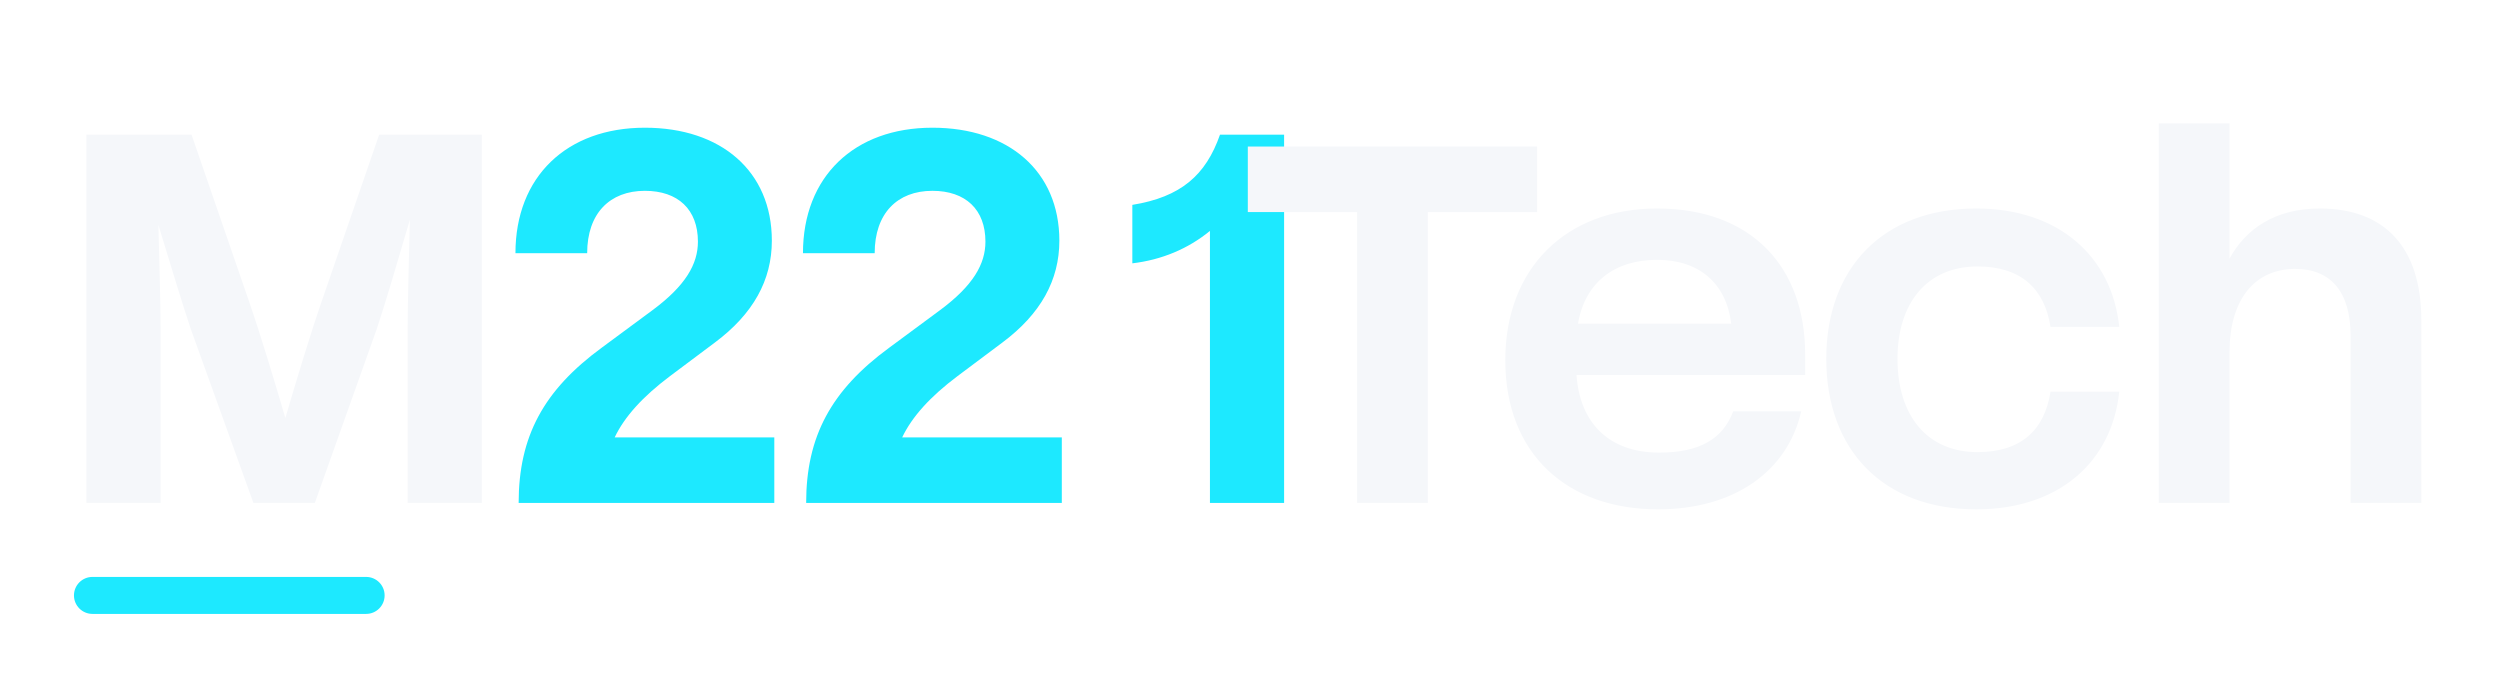
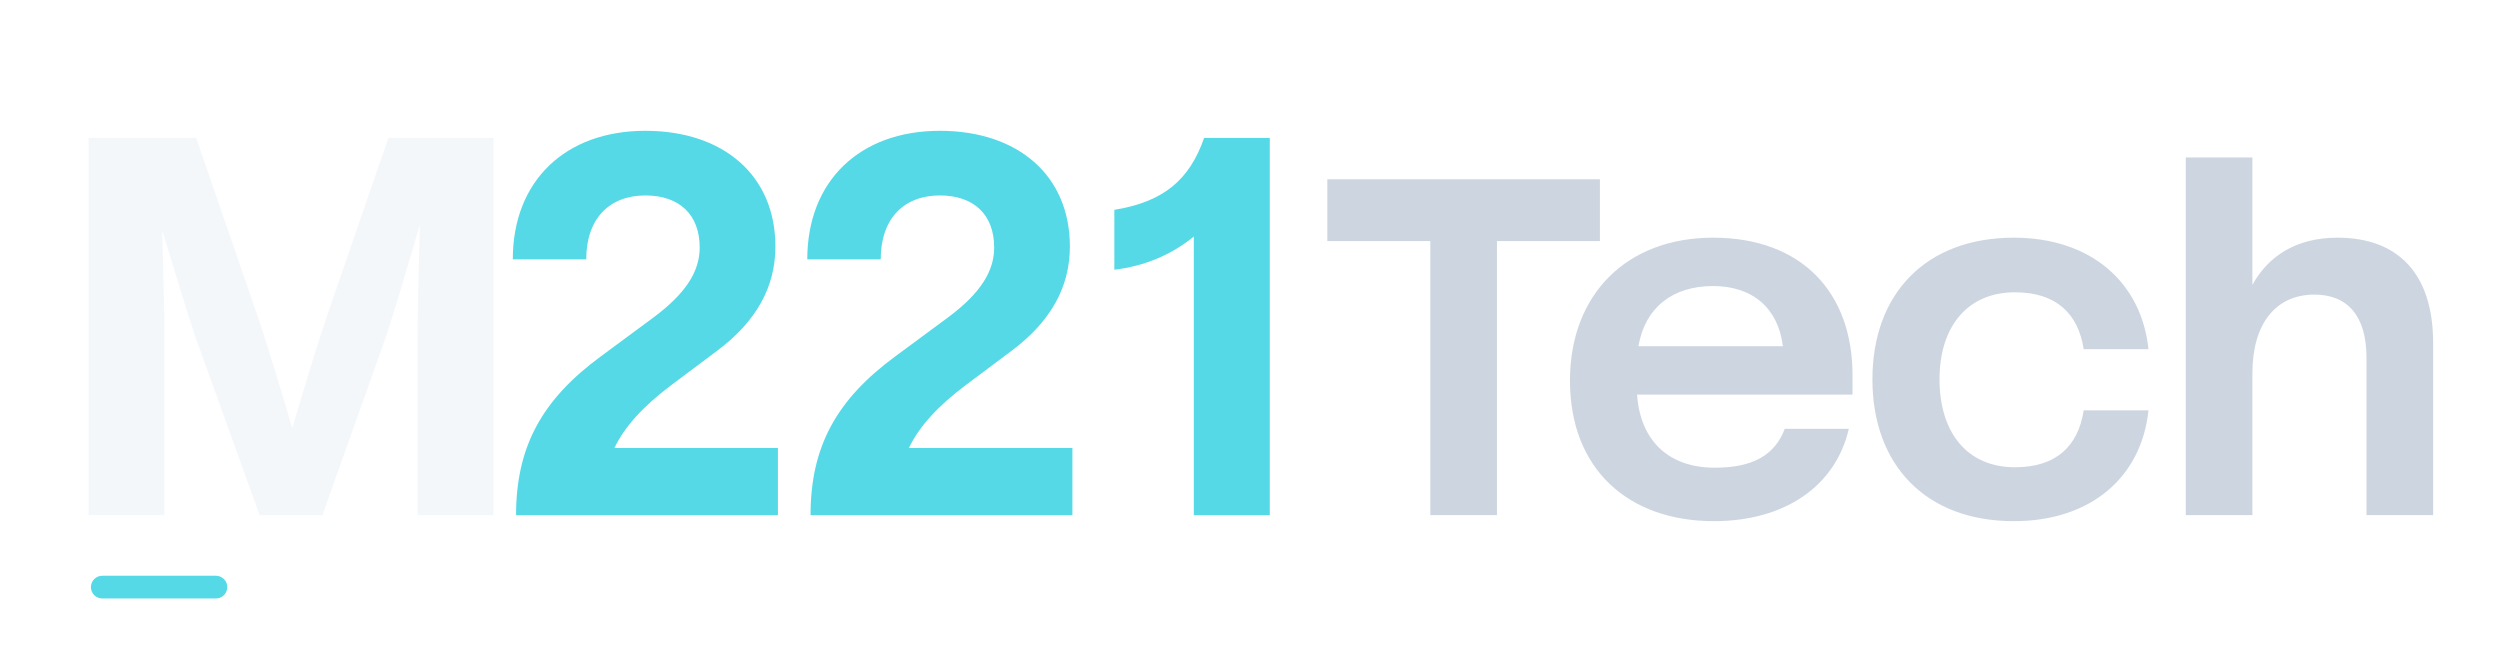
- <svg xmlns="http://www.w3.org/2000/svg" viewBox="0 0 338 92" role="img" aria-labelledby="title desc">
-   <path d="M11.686 68.0H21.713V44.492C21.713 41.205 21.547 35.66 21.414 30.414C23.107 35.959 24.768 41.438 25.797 44.492L34.264 68.0H42.564L50.932 44.492C51.994 41.338 53.721 35.494 55.414 29.717C55.281 35.129 55.115 41.039 55.115 44.492V68.0H65.143V18.203H51.264L43.494 40.74C41.9 45.355 40.074 51.432 38.58 56.512C37.086 51.432 35.26 45.355 33.666 40.74L25.896 18.203H11.686Z" fill="#F5F7FA" />
-   <path d="M71.184 68.0H104.686V59.135H83.104C84.432 56.346 86.889 53.623 90.607 50.834L96.684 46.285C101.83 42.434 104.354 37.885 104.354 32.539C104.354 23.143 97.48 17.266 87.188 17.266C76.629 17.266 69.689 23.873 69.689 34.232H79.385C79.385 28.854 82.439 25.799 87.188 25.799C91.67 25.799 94.359 28.322 94.359 32.672C94.359 35.693 92.699 38.615 88.217 41.936L81.344 47.016C73.508 52.76 70.121 59.002 70.121 68.0ZM110.055 68.0H143.557V59.135H121.975C123.303 56.346 125.76 53.623 129.479 50.834L135.555 46.285C140.701 42.434 143.225 37.885 143.225 32.539C143.225 23.143 136.352 17.266 126.059 17.266C115.5 17.266 108.561 23.873 108.561 34.232H118.256C118.256 28.854 121.311 25.799 126.059 25.799C130.541 25.799 133.23 28.322 133.23 32.672C133.23 35.693 131.57 38.615 127.088 41.936L120.215 47.016C112.379 52.76 108.992 59.002 108.992 68.0ZM163.584 68.0H173.611V18.203H164.945C163.02 23.715 159.633 26.637 153.092 27.699V35.602C157.043 35.137 160.629 33.643 163.584 31.219Z" fill="#1DE9FF" />
-   <path d="M183.479 68.0H193.041V28.672H207.816V19.807H168.703V28.672H183.479ZM224.168 68.863C234.328 68.863 241.633 63.85 243.525 55.613H234.328C232.934 59.334 229.812 61.193 224.301 61.193C217.693 61.193 213.609 57.342 213.145 50.701H244.057V47.912C244.057 36.092 236.818 28.189 224.035 28.189C211.75 28.189 203.516 36.225 203.516 48.709C203.516 61.393 211.883 68.863 224.168 68.863ZM213.344 43.762C214.273 38.25 218.225 35.129 224.035 35.129C229.746 35.129 233.398 38.316 234.062 43.762ZM267.199 68.863C278.289 68.863 285.527 62.52 286.523 52.957H277.227C276.43 58.137 273.242 61.127 267.365 61.127C260.559 61.127 256.541 56.213 256.541 48.51C256.541 40.939 260.559 36.025 267.365 36.025C273.242 36.025 276.43 39.047 277.227 44.193H286.523C285.527 34.631 278.289 28.189 267.199 28.189C254.582 28.189 246.912 36.225 246.912 48.51C246.912 60.828 254.582 68.863 267.199 68.863ZM291.869 68.0H301.432V47.613C301.432 40.541 304.785 36.357 310.33 36.357C315.078 36.357 317.801 39.412 317.801 45.422V68.0H327.363V43.297C327.363 33.303 322.283 28.189 313.65 28.189C307.508 28.189 303.59 31.012 301.432 34.963V16.68H291.869Z" fill="#F5F7FA" />
-   <rect x="10" y="78" width="42" height="5" rx="2.5" fill="#1DE9FF" />
+ <svg xmlns="http://www.w3.org/2000/svg" viewBox="0 0 330 86" role="img" aria-labelledby="title desc">
+   <path d="M11.686 68.0H21.713V44.492C21.713 41.205 21.547 35.66 21.414 30.414C23.107 35.959 24.768 41.438 25.797 44.492L34.264 68.0H42.564L50.932 44.492C51.994 41.338 53.721 35.494 55.414 29.717C55.281 35.129 55.115 41.039 55.115 44.492V68.0H65.143V18.203H51.264L43.494 40.74C41.9 45.355 40.074 51.432 38.58 56.512C37.086 51.432 35.26 45.355 33.666 40.74L25.896 18.203H11.686Z" fill="#F4F7FA" />
+   <path d="M71.184 68.0H104.686V59.135H83.104C84.432 56.346 86.889 53.623 90.607 50.834L96.684 46.285C101.83 42.434 104.354 37.885 104.354 32.539C104.354 23.143 97.48 17.266 87.188 17.266C76.629 17.266 69.689 23.873 69.689 34.232H79.385C79.385 28.854 82.439 25.799 87.188 25.799C91.67 25.799 94.359 28.322 94.359 32.672C94.359 35.693 92.699 38.615 88.217 41.936L81.344 47.016C73.508 52.76 70.121 59.002 70.121 68.0Z" transform="translate(-2 0)" fill="#55D9E6" />
+   <path d="M110.055 68.0H143.557V59.135H121.975C123.303 56.346 125.76 53.623 129.479 50.834L135.555 46.285C140.701 42.434 143.225 37.885 143.225 32.539C143.225 23.143 136.352 17.266 126.059 17.266C115.5 17.266 108.561 23.873 108.561 34.232H118.256C118.256 28.854 121.311 25.799 126.059 25.799C130.541 25.799 133.23 28.322 133.23 32.672C133.23 35.693 131.57 38.615 127.088 41.936L120.215 47.016C112.379 52.76 108.992 59.002 108.992 68.0Z" transform="translate(-2 0)" fill="#55D9E6" />
+   <path d="M163.584 68.0H173.611V18.203H164.945C163.02 23.715 159.633 26.637 153.092 27.699V35.602C157.043 35.137 160.629 33.643 163.584 31.219Z" transform="translate(-6 0)" fill="#55D9E6" />
+   <path d="M183.479 68.0H193.041V28.672H207.816V19.807H168.703V28.672H183.479ZM224.168 68.863C234.328 68.863 241.633 63.85 243.525 55.613H234.328C232.934 59.334 229.812 61.193 224.301 61.193C217.693 61.193 213.609 57.342 213.145 50.701H244.057V47.912C244.057 36.092 236.818 28.189 224.035 28.189C211.75 28.189 203.516 36.225 203.516 48.709C203.516 61.393 211.883 68.863 224.168 68.863ZM213.344 43.762C214.273 38.25 218.225 35.129 224.035 35.129C229.746 35.129 233.398 38.316 234.062 43.762ZM267.199 68.863C278.289 68.863 285.527 62.52 286.523 52.957H277.227C276.43 58.137 273.242 61.127 267.365 61.127C260.559 61.127 256.541 56.213 256.541 48.51C256.541 40.939 260.559 36.025 267.365 36.025C273.242 36.025 276.43 39.047 277.227 44.193H286.523C285.527 34.631 278.289 28.189 267.199 28.189C254.582 28.189 246.912 36.225 246.912 48.51C246.912 60.828 254.582 68.863 267.199 68.863ZM291.869 68.0H301.432V47.613C301.432 40.541 304.785 36.357 310.33 36.357C315.078 36.357 317.801 39.412 317.801 45.422V68.0H327.363V43.297C327.363 33.303 322.283 28.189 313.65 28.189C307.508 28.189 303.59 31.012 301.432 34.963V16.68H291.869Z" transform="matrix(.92 0 0 .92 20 5.44)" fill="#CDD6E0" />
+   <rect x="12" y="76" width="18" height="3" rx="1.5" fill="#55D9E6" />
</svg>
